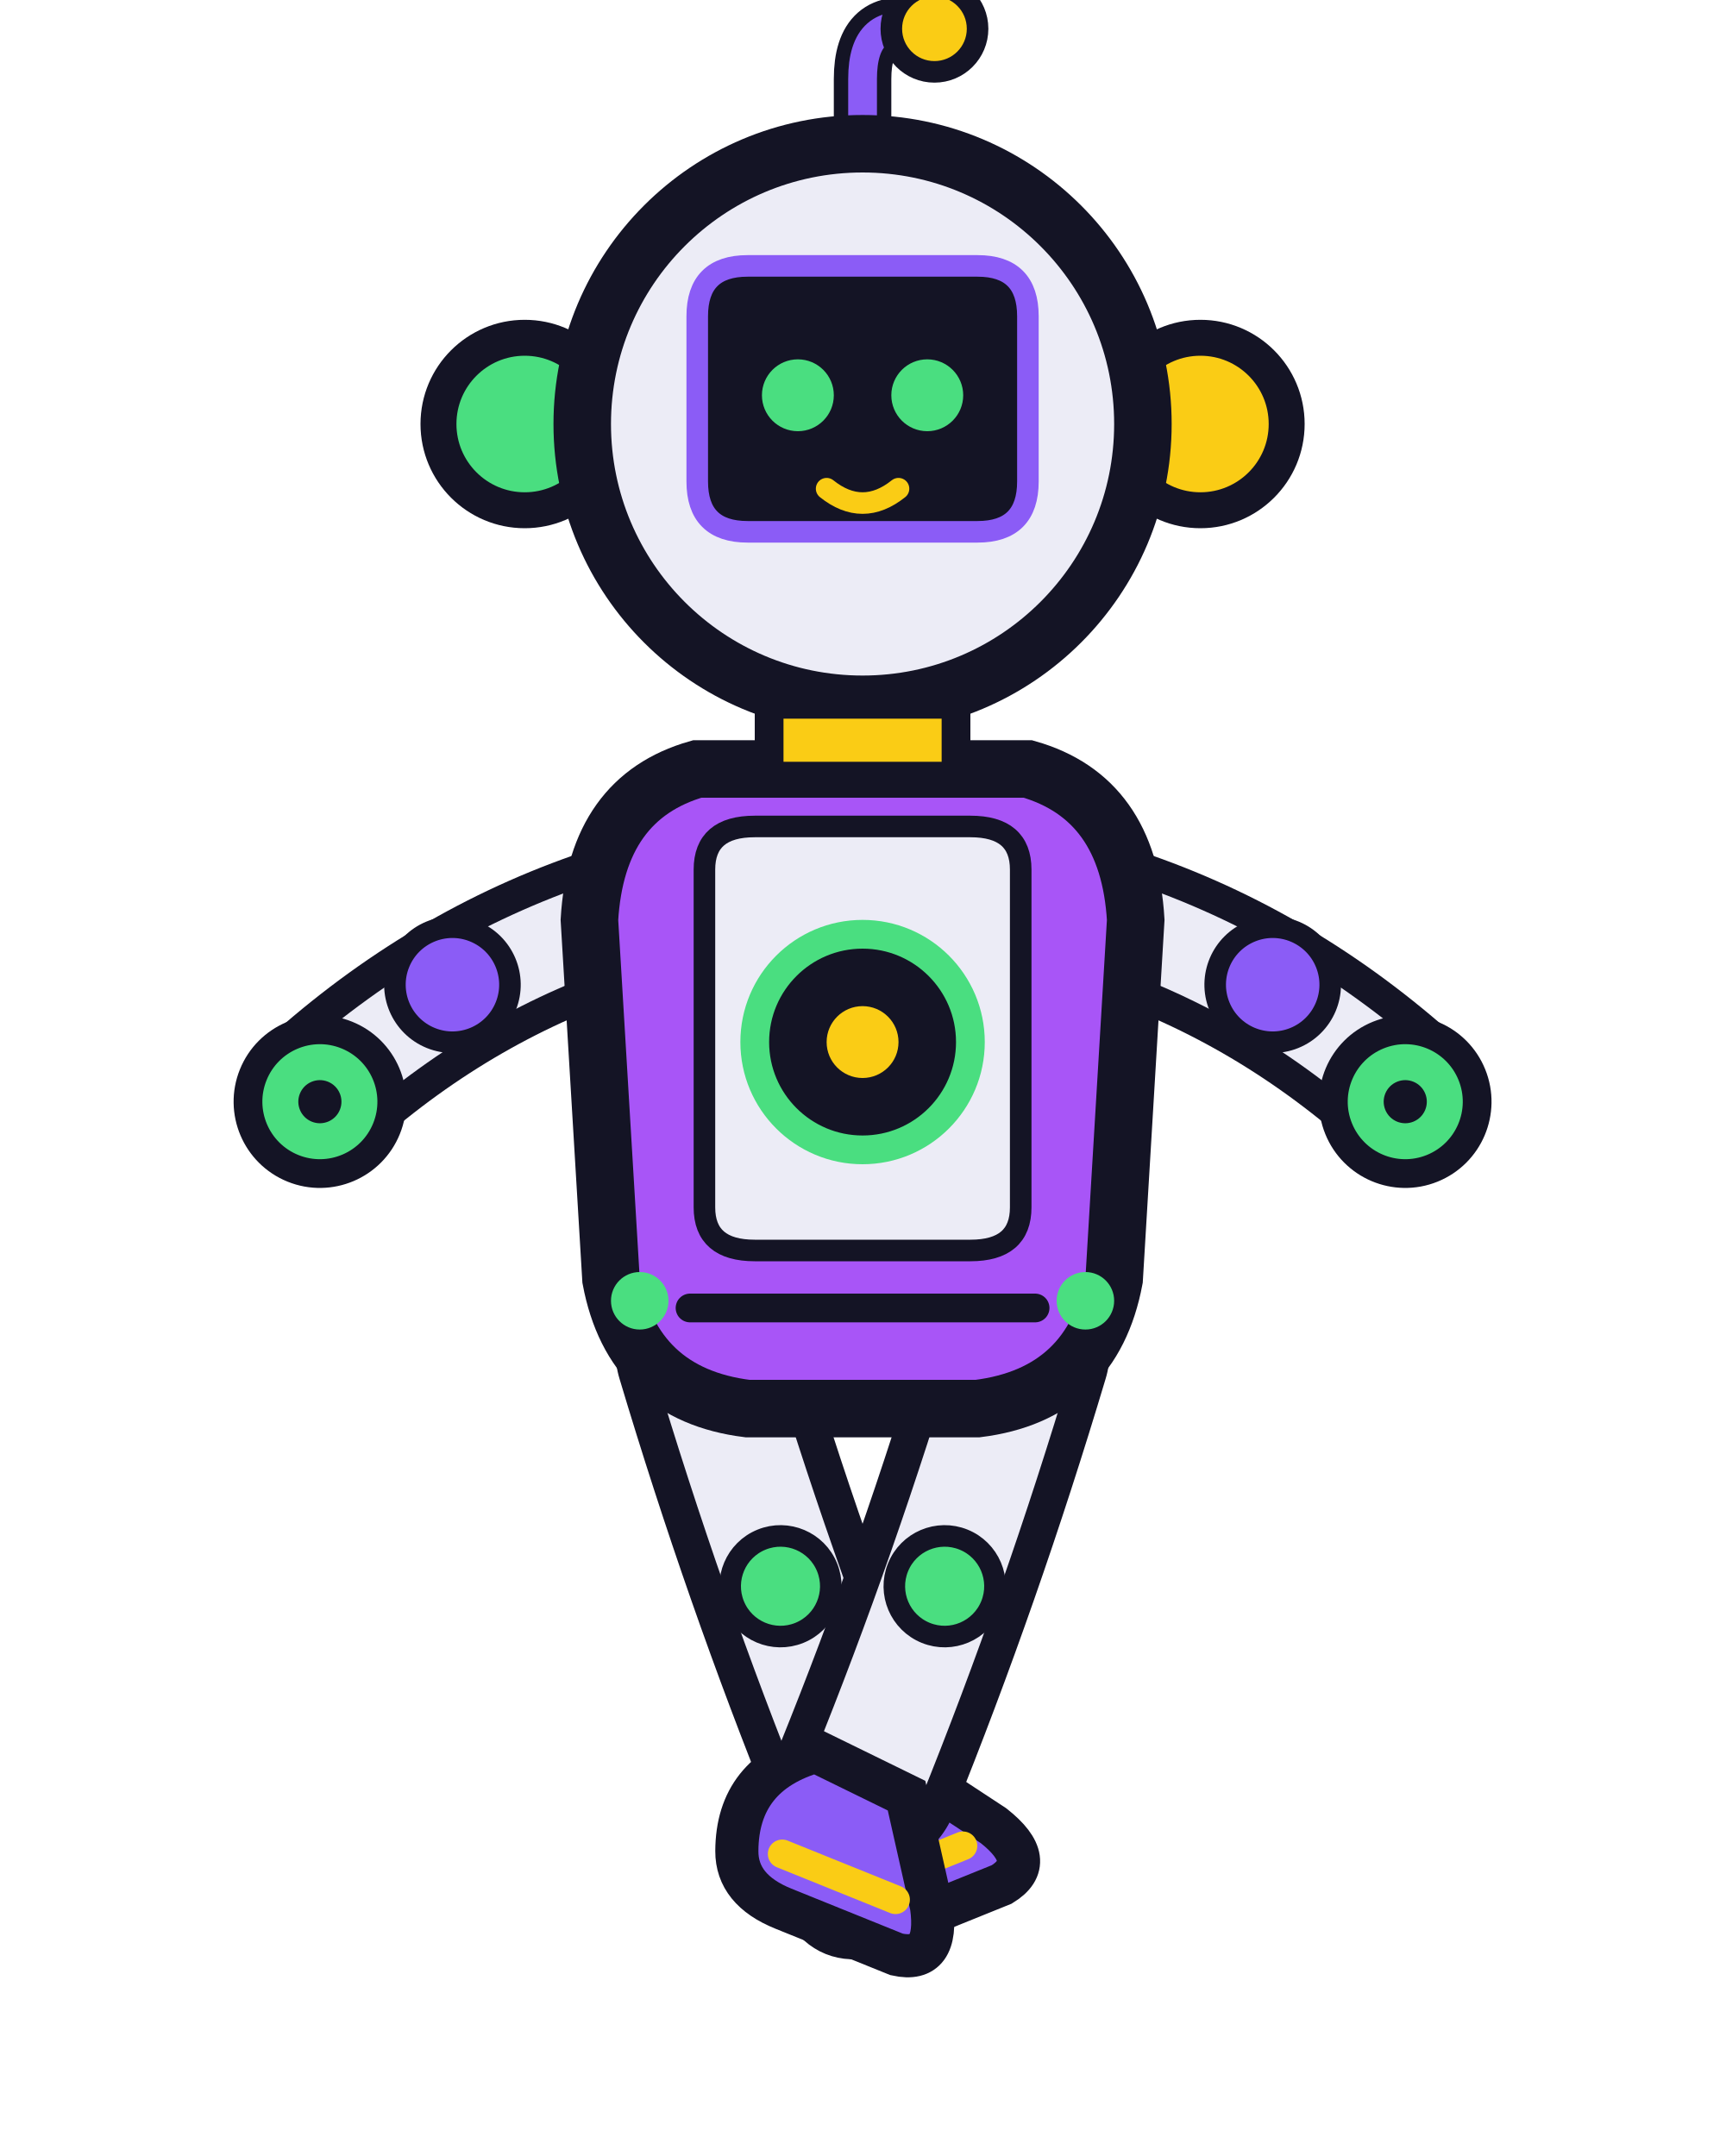
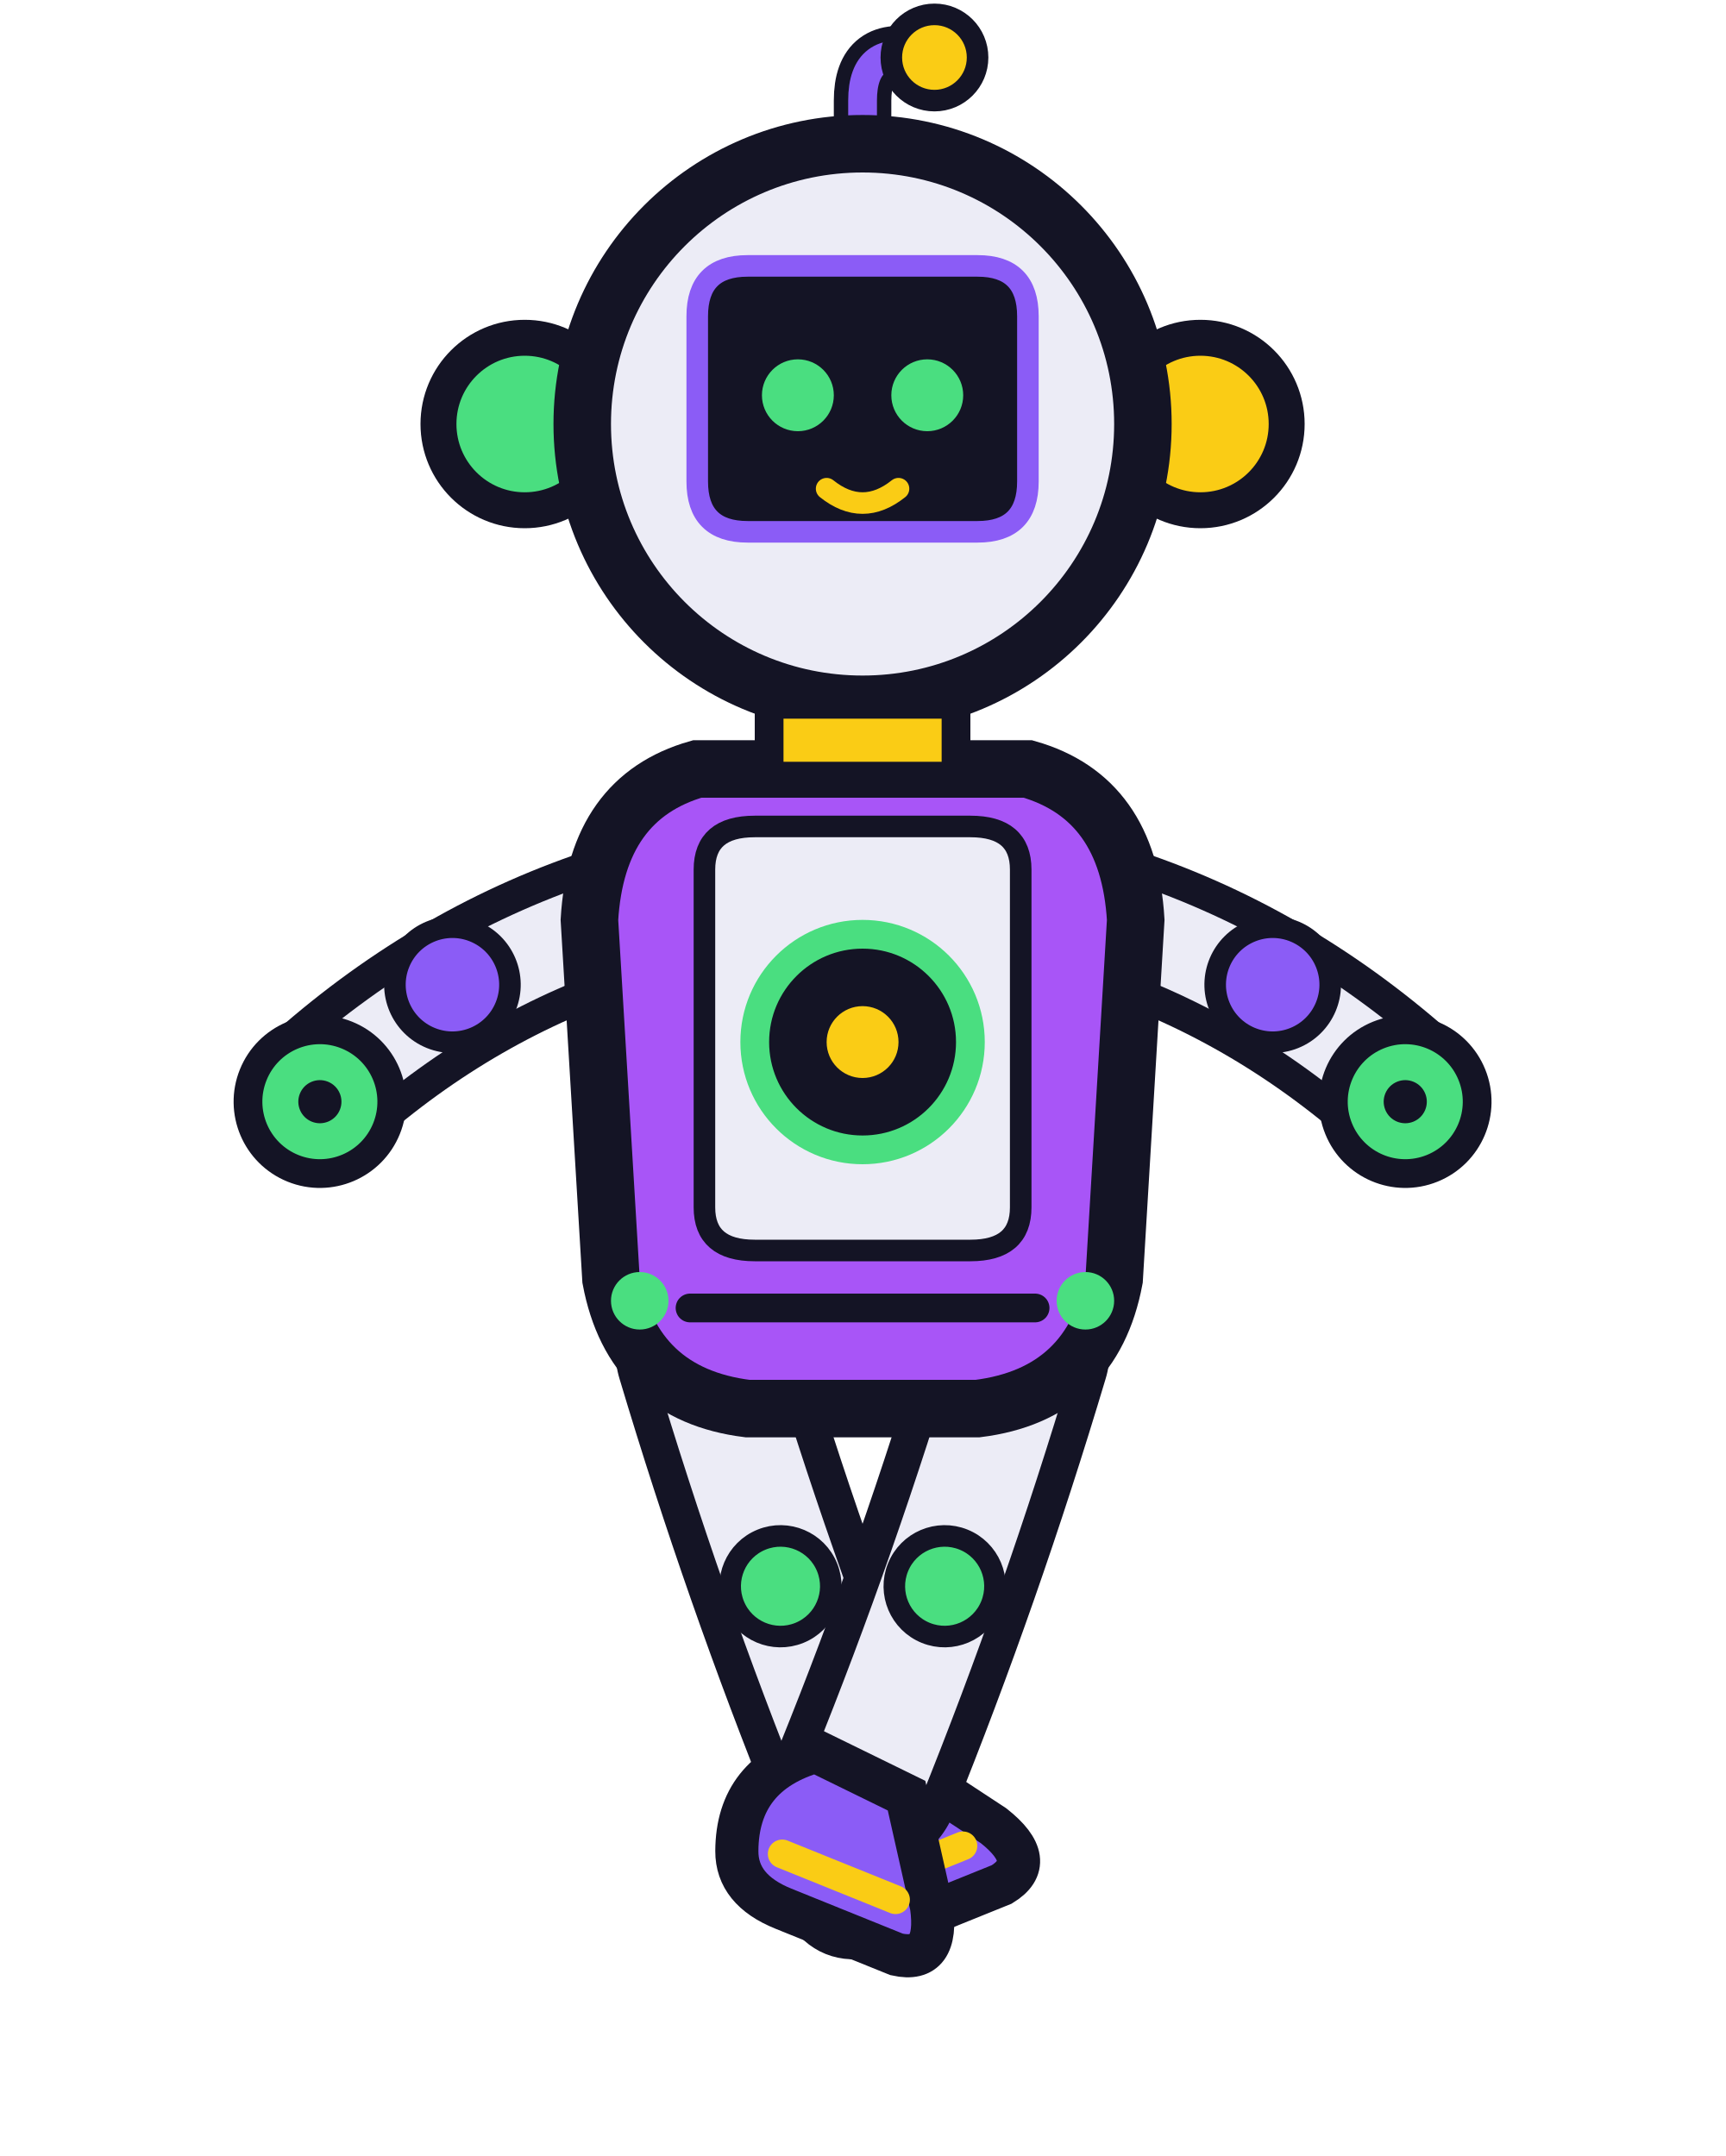
<svg xmlns="http://www.w3.org/2000/svg" width="240" height="300" viewBox="-120 -150 240 300" role="img" aria-labelledby="gwi-art002-c-walk-1-title">
  <g transform="rotate(-22 -21 39)">
    <path d="M-21 38Q-24 70 -24 101" fill="none" stroke="#141425" stroke-width="26" stroke-linecap="round" />
    <path d="M-21 38Q-24 70 -24 101" fill="none" stroke="#ececf6" stroke-width="16" stroke-linecap="round" />
    <path d="M-29 69L-19 74" stroke="#8b5cf6" stroke-width="5" stroke-linecap="round" />
    <circle cx="-24" cy="72" r="7" fill="#4ade80" stroke="#141425" stroke-width="3" />
    <path d="M-32 100Q-41 107 -37 117Q-35 122 -28 122H-11Q-5 121 -9 114L-18 101Z" fill="#8b5cf6" stroke="#141425" stroke-width="6" />
    <path d="M-31 115H-14" stroke="#facc15" stroke-width="4" stroke-linecap="round" />
  </g>
  <g transform="rotate(22 21 39)">
    <path d="M21 38Q24 70 24 101" fill="none" stroke="#141425" stroke-width="26" stroke-linecap="round" />
    <path d="M21 38Q24 70 24 101" fill="none" stroke="#ececf6" stroke-width="16" stroke-linecap="round" />
    <path d="M19 69L29 74" stroke="#8b5cf6" stroke-width="5" stroke-linecap="round" />
    <circle cx="24" cy="72" r="7" fill="#4ade80" stroke="#141425" stroke-width="3" />
    <path d="M16 100Q7 107 11 117Q13 122 20 122H37Q43 121 39 114L30 101Z" fill="#8b5cf6" stroke="#141425" stroke-width="6" />
    <path d="M17 115H34" stroke="#facc15" stroke-width="4" stroke-linecap="round" />
  </g>
  <g transform="rotate(22 -34 -22)">
    <path d="M-34 -22Q-52 -7 -63 15" fill="none" stroke="#141425" stroke-width="21" stroke-linecap="round" />
    <path d="M-34 -22Q-52 -7 -63 15" fill="none" stroke="#ececf6" stroke-width="12" stroke-linecap="round" />
    <circle cx="-52" cy="-5" r="8" fill="#8b5cf6" stroke="#141425" stroke-width="3" />
    <circle cx="-63" cy="17" r="10" fill="#4ade80" stroke="#141425" stroke-width="4" />
    <circle cx="-63" cy="17" r="3" fill="#141425" />
  </g>
  <g transform="rotate(-22 34 -22)">
    <path d="M34 -22Q52 -7 63 15" fill="none" stroke="#141425" stroke-width="21" stroke-linecap="round" />
    <path d="M34 -22Q52 -7 63 15" fill="none" stroke="#ececf6" stroke-width="12" stroke-linecap="round" />
    <circle cx="52" cy="-5" r="8" fill="#8b5cf6" stroke="#141425" stroke-width="3" />
    <circle cx="63" cy="17" r="10" fill="#4ade80" stroke="#141425" stroke-width="4" />
    <circle cx="63" cy="17" r="3" fill="#141425" />
  </g>
  <path d="M-23 -43Q-37 -39 -38 -22L-35 28Q-32 44 -16 46H16Q32 44 35 28L38 -22Q37 -39 23 -43Z" fill="#a855f7" stroke="#141425" stroke-width="8" />
  <path d="M-22 -29Q-22 -35 -15 -35H15Q22 -35 22 -29V18Q22 24 15 24H-15Q-22 24 -22 18Z" fill="#ececf6" stroke="#141425" stroke-width="3" />
  <circle cx="0" cy="-5" r="15" fill="#141425" stroke="#4ade80" stroke-width="4" />
  <circle cx="0" cy="-5" r="5" fill="#facc15" />
  <path d="M-24 32H24" stroke="#141425" stroke-width="4" stroke-linecap="round" />
  <circle cx="-31" cy="31" r="4" fill="#4ade80" />
  <circle cx="31" cy="31" r="4" fill="#4ade80" />
-   <path d="M0 -126V-139Q0 -148 8 -146" fill="none" stroke="#141425" stroke-width="8" stroke-linecap="round" />
-   <path d="M0 -126V-139Q0 -148 8 -146" fill="none" stroke="#8b5cf6" stroke-width="4" stroke-linecap="round" />
-   <circle cx="10" cy="-146" r="6" fill="#facc15" stroke="#141425" stroke-width="3" />
+   <path d="M0 -126V-136Q0 -144 8 -142" fill="none" stroke="#141425" stroke-width="8" stroke-linecap="round" />
+   <path d="M0 -126V-136Q0 -144 8 -142" fill="none" stroke="#8b5cf6" stroke-width="4" stroke-linecap="round" />
+   <circle cx="10" cy="-142" r="6" fill="#facc15" stroke="#141425" stroke-width="3" />
  <circle cx="-47" cy="-91" r="12" fill="#4ade80" stroke="#141425" stroke-width="5" />
  <circle cx="47" cy="-91" r="12" fill="#facc15" stroke="#141425" stroke-width="5" />
  <circle cx="0" cy="-91" r="39" fill="#ececf6" stroke="#141425" stroke-width="8" />
  <path d="M-23 -106Q-23 -113 -16 -113H16Q23 -113 23 -106V-83Q23 -76 16 -76H-16Q-23 -76 -23 -83Z" fill="#141425" stroke="#8b5cf6" stroke-width="3" />
  <circle cx="-9" cy="-95" r="5" fill="#4ade80" />
  <circle cx="9" cy="-95" r="5" fill="#4ade80" />
  <path d="M-5 -82Q0 -78 5 -82" fill="none" stroke="#facc15" stroke-width="3" stroke-linecap="round" />
  <path d="M-13 -52H13V-42H-13Z" fill="#facc15" stroke="#141425" stroke-width="4" />
</svg>
